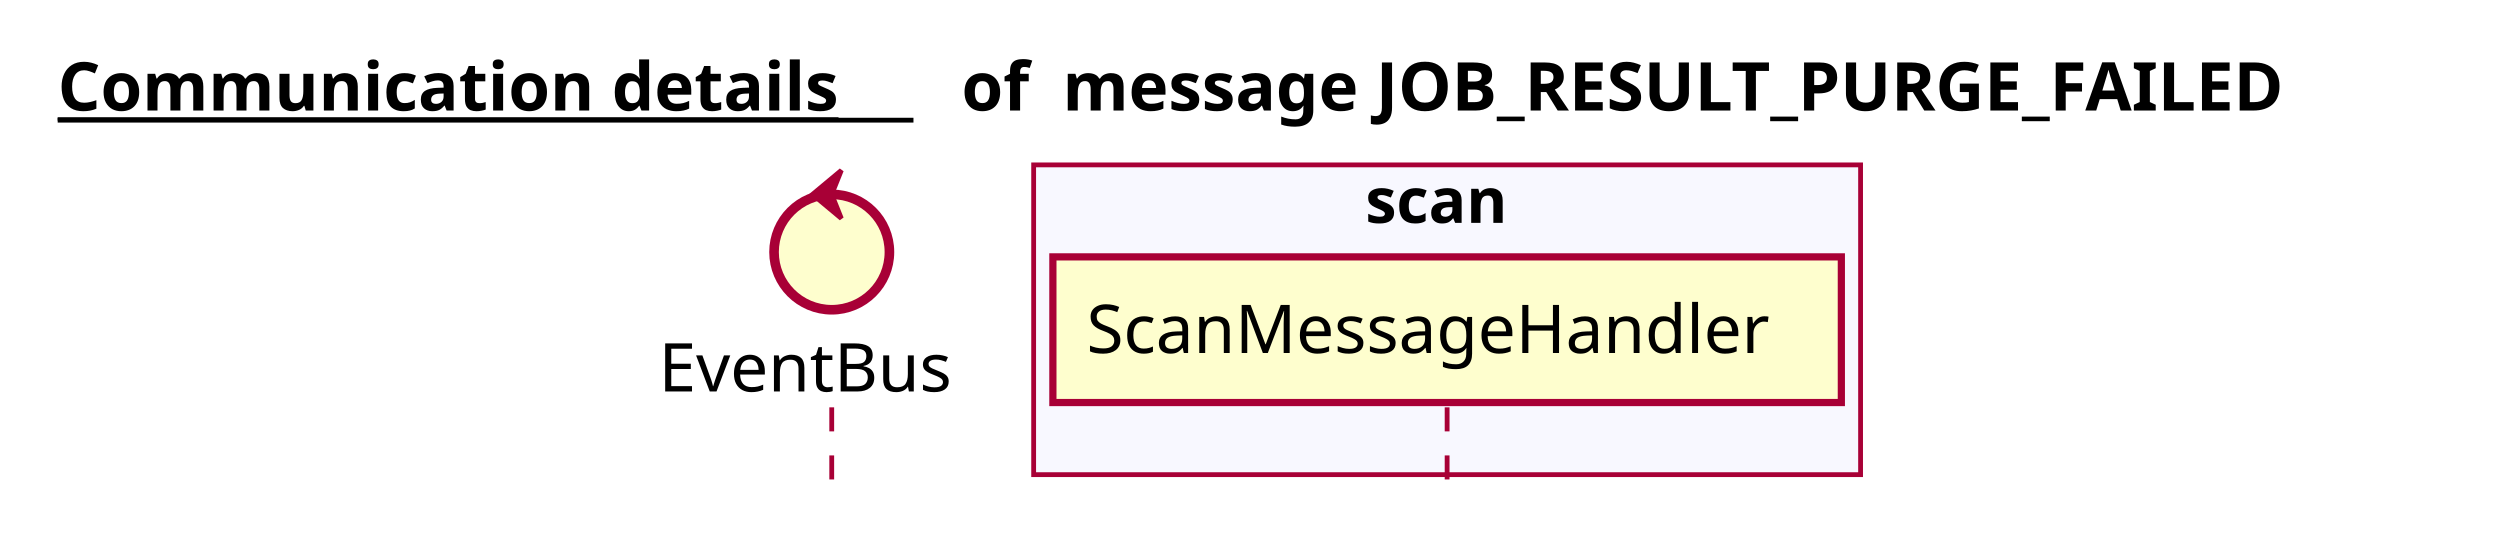
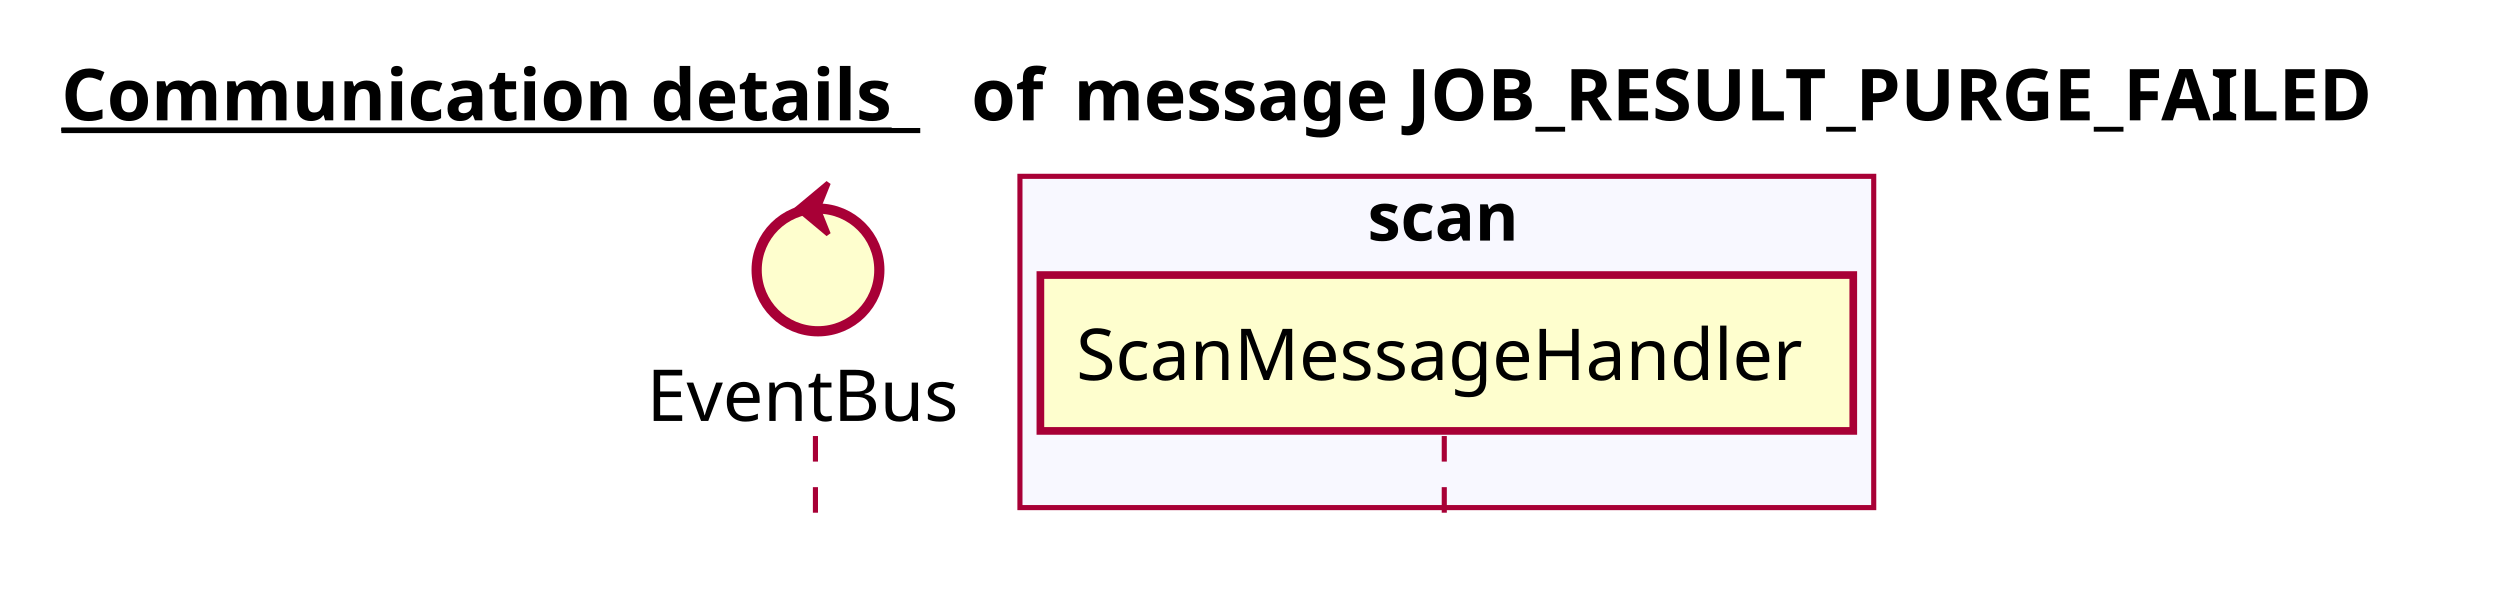
- <svg xmlns="http://www.w3.org/2000/svg" contentScriptType="application/ecmascript" contentStyleType="text/css" height="116px" preserveAspectRatio="none" style="width:520px;height:116px;" version="1.1" viewBox="0 0 520 116" width="520px" zoomAndPan="magnify">
+ <svg xmlns="http://www.w3.org/2000/svg" contentScriptType="application/ecmascript" contentStyleType="text/css" height="117px" preserveAspectRatio="none" style="width:489px;height:117px;" version="1.1" viewBox="0 0 489 117" width="489px" zoomAndPan="magnify">
  <defs />
  <g>
-     <text fill="#000000" font-family="sans-serif" font-size="14" font-weight="bold" lengthAdjust="spacingAndGlyphs" text-decoration="underline" textLength="178" x="12" y="22.995">Communication details</text>
-     <line style="stroke: #000000; stroke-width: 1.0;" x1="12" x2="190" y1="24.995" y2="24.995" />
-     <text fill="#000000" font-family="sans-serif" font-size="14" font-weight="bold" lengthAdjust="spacingAndGlyphs" textLength="16" x="200" y="22.995">of</text>
-     <text fill="#000000" font-family="sans-serif" font-size="14" font-weight="bold" lengthAdjust="spacingAndGlyphs" textLength="287" x="221" y="22.995">message JOB_RESULT_PURGE_FAILED</text>
-     <rect fill="#F8F8FF" height="64.43" style="stroke: #A80036; stroke-width: 1.0;" width="172" x="215" y="34.297" />
-     <text fill="#000000" font-family="sans-serif" font-size="13" font-weight="bold" lengthAdjust="spacingAndGlyphs" textLength="34" x="284" y="46.364">scan</text>
-     <line style="stroke: #A80036; stroke-width: 1.0; stroke-dasharray: 5.0,5.0;" x1="173" x2="173" y1="84.727" y2="104.727" />
-     <line style="stroke: #A80036; stroke-width: 1.0; stroke-dasharray: 5.0,5.0;" x1="301" x2="301" y1="84.727" y2="104.727" />
-     <text fill="#000000" font-family="sans-serif" font-size="14" lengthAdjust="spacingAndGlyphs" textLength="66" x="137" y="81.425">EventBus</text>
-     <ellipse cx="173" cy="52.43" fill="#FEFECE" rx="12" ry="12" style="stroke: #A80036; stroke-width: 2.0;" />
-     <polygon fill="#A80036" points="169,40.43,175,35.43,173,40.43,175,45.43,169,40.43" style="stroke: #A80036; stroke-width: 1.0;" />
-     <rect fill="#FEFECE" height="30.297" style="stroke: #A80036; stroke-width: 1.5;" width="164" x="219" y="53.43" />
-     <text fill="#000000" font-family="sans-serif" font-size="14" lengthAdjust="spacingAndGlyphs" textLength="150" x="226" y="73.425">ScanMessageHandler</text>
+     <text fill="#000000" font-family="sans-serif" font-size="14" font-weight="bold" lengthAdjust="spacingAndGlyphs" text-decoration="underline" textLength="168" x="12" y="23.535">Communication details</text>
+     <line style="stroke: #000000; stroke-width: 1.0;" x1="12" x2="180" y1="25.535" y2="25.535" />
+     <text fill="#000000" font-family="sans-serif" font-size="14" font-weight="bold" lengthAdjust="spacingAndGlyphs" textLength="15" x="190" y="23.535">of</text>
+     <text fill="#000000" font-family="sans-serif" font-size="14" font-weight="bold" lengthAdjust="spacingAndGlyphs" textLength="267" x="210" y="23.535">message JOB_RESULT_PURGE_FAILED</text>
+     <rect fill="#F8F8FF" height="64.799" style="stroke: #A80036; stroke-width: 1.0;" width="167" x="199.5" y="34.488" />
+     <text fill="#000000" font-family="sans-serif" font-size="13" font-weight="bold" lengthAdjust="spacingAndGlyphs" textLength="31" x="267.5" y="47.057">scan</text>
+     <line style="stroke: #A80036; stroke-width: 1.0; stroke-dasharray: 5.0,5.0;" x1="159.5" x2="159.5" y1="85.287" y2="105.287" />
+     <line style="stroke: #A80036; stroke-width: 1.0; stroke-dasharray: 5.0,5.0;" x1="282.5" x2="282.5" y1="85.287" y2="105.287" />
+     <text fill="#000000" font-family="sans-serif" font-size="14" lengthAdjust="spacingAndGlyphs" textLength="61" x="126.5" y="82.334">EventBus</text>
+     <ellipse cx="160" cy="52.799" fill="#FEFECE" rx="12" ry="12" style="stroke: #A80036; stroke-width: 2.0;" />
+     <polygon fill="#A80036" points="156,40.799,162,35.799,160,40.799,162,45.799,156,40.799" style="stroke: #A80036; stroke-width: 1.0;" />
+     <rect fill="#FEFECE" height="30.488" style="stroke: #A80036; stroke-width: 1.5;" width="159" x="203.5" y="53.799" />
+     <text fill="#000000" font-family="sans-serif" font-size="14" lengthAdjust="spacingAndGlyphs" textLength="145" x="210.5" y="74.334">ScanMessageHandler</text>
  </g>
</svg>
